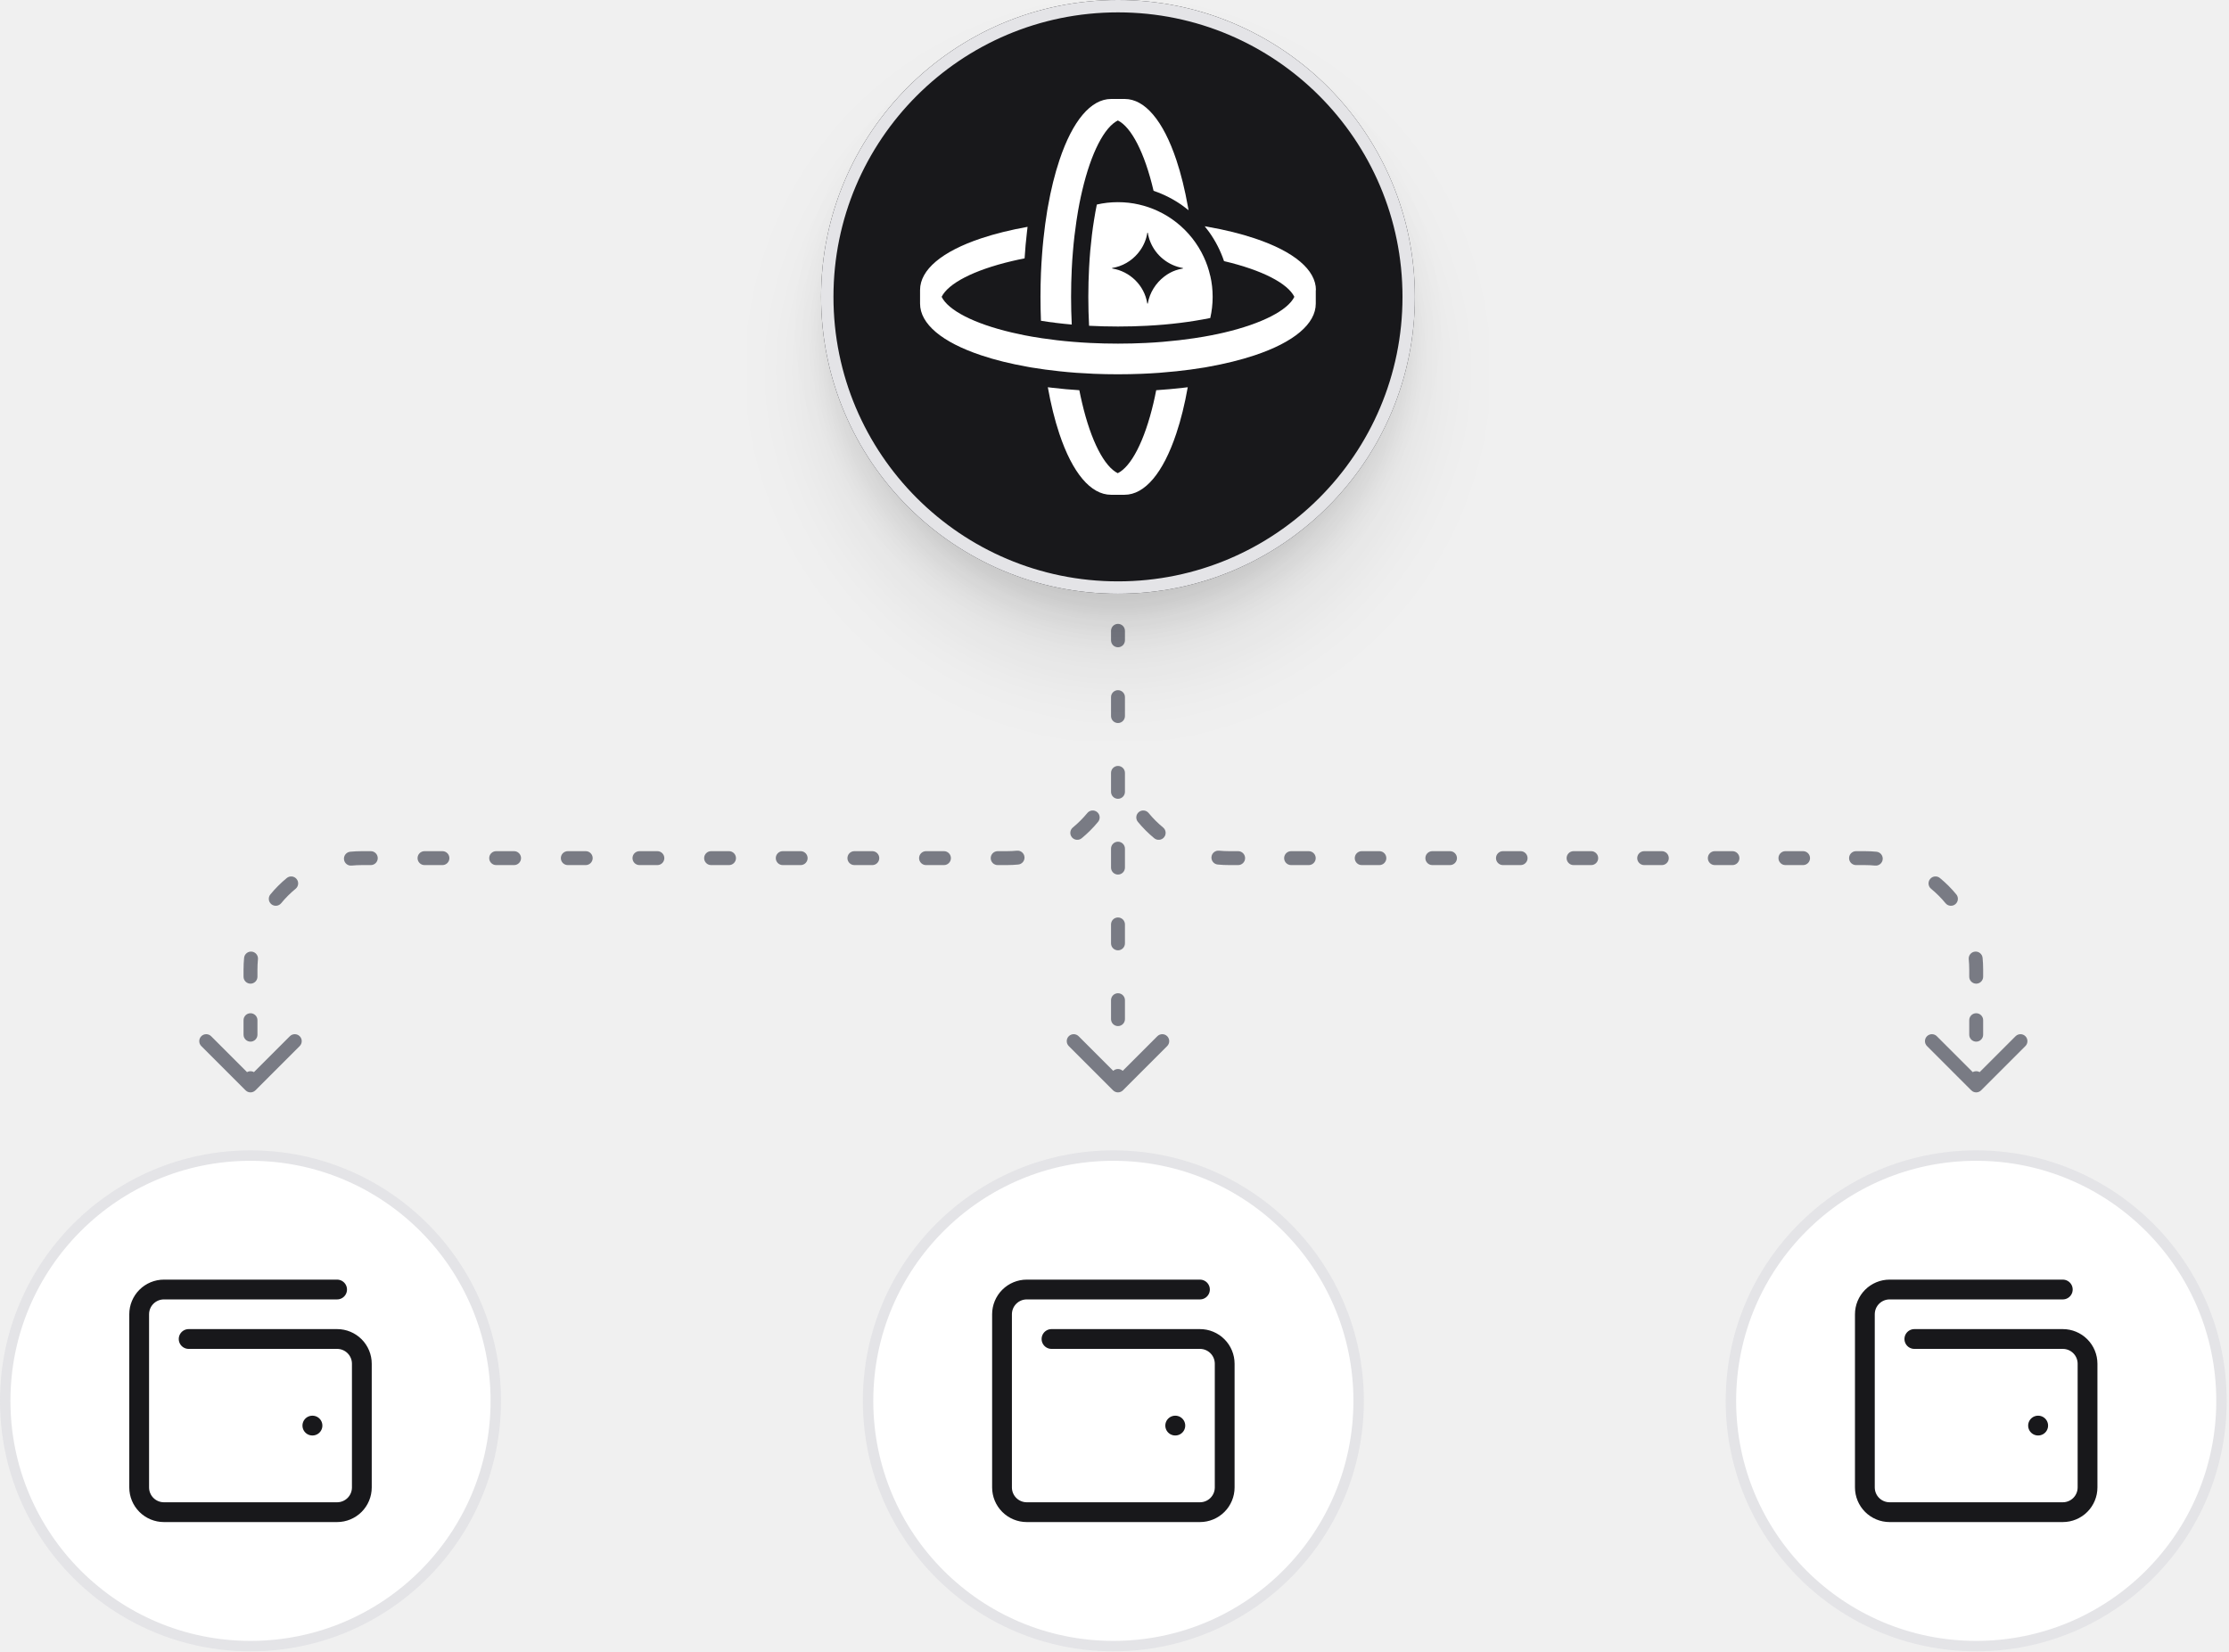
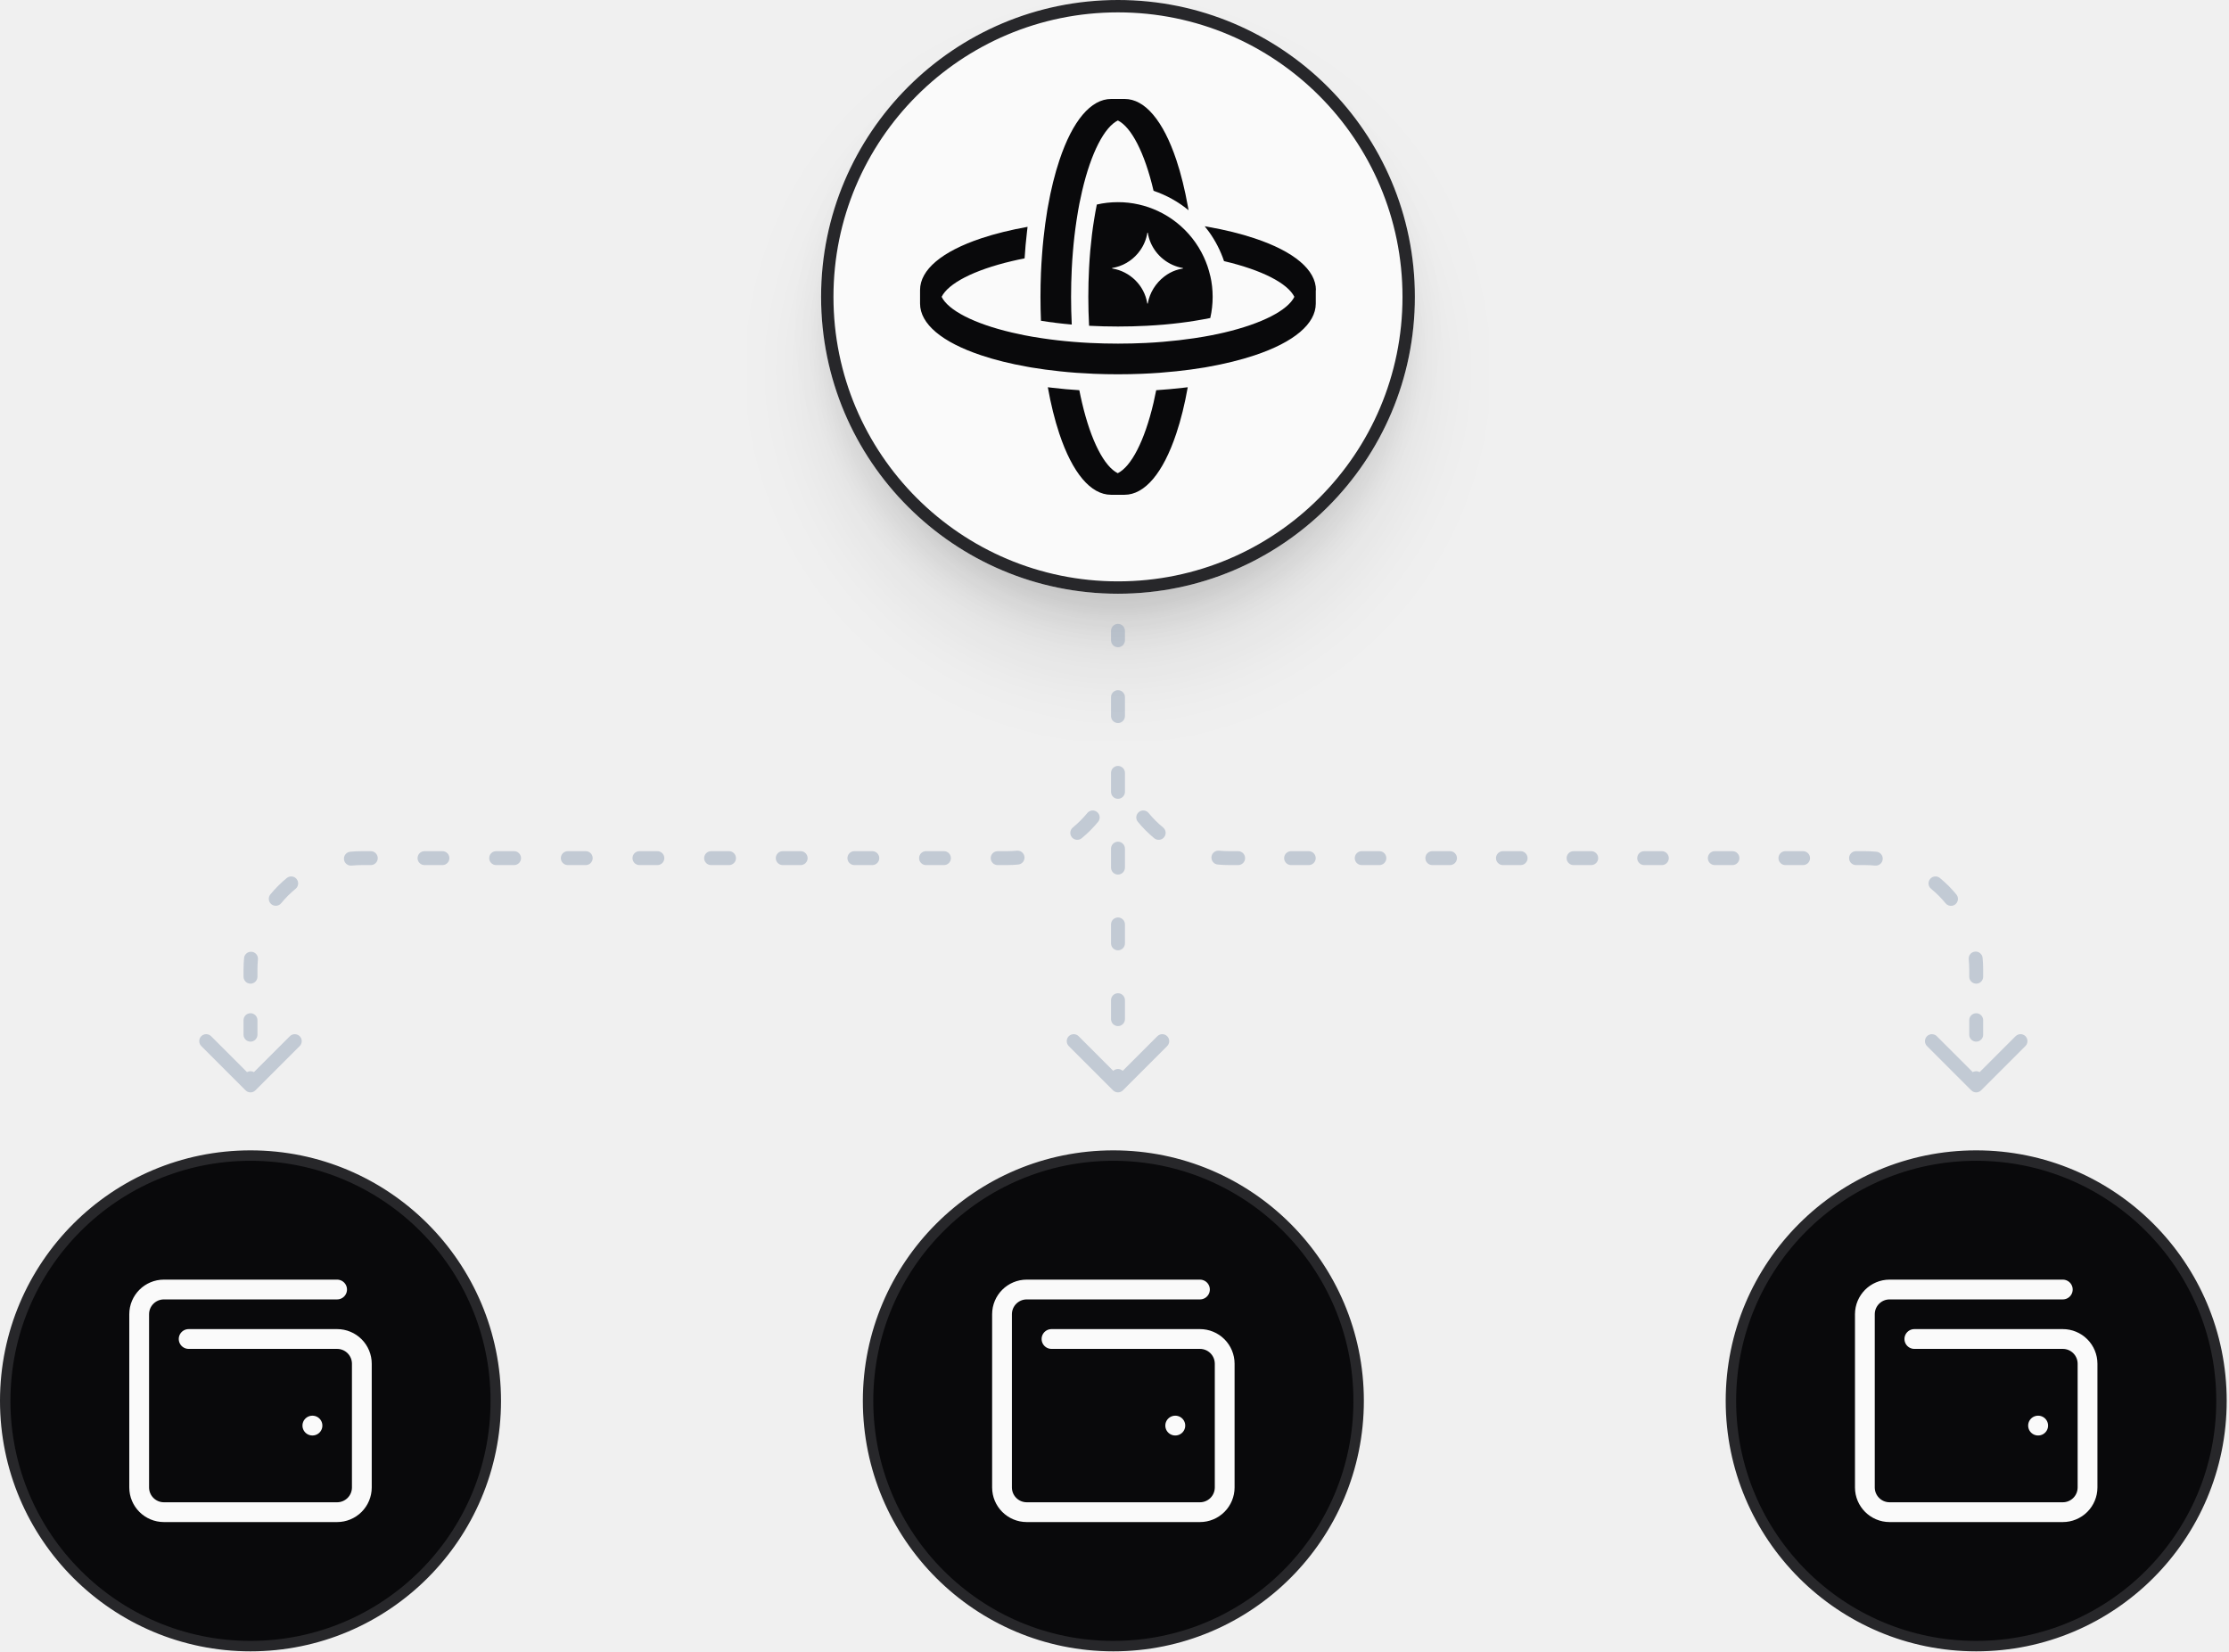
- <svg xmlns="http://www.w3.org/2000/svg" width="961" height="712" viewBox="0 0 961 712" fill="none">
-   <rect x="2.25" y="498.25" width="211.504" height="211.504" rx="105.752" fill="white" />
-   <rect x="2.25" y="498.25" width="211.504" height="211.504" rx="105.752" stroke="#E4E4E7" stroke-width="4.5" />
-   <path d="M134.669 614.669H134.722M81.335 577.335H145.335C148.164 577.335 150.877 578.459 152.878 580.459C154.878 582.46 156.002 585.173 156.002 588.002V641.335C156.002 644.164 154.878 646.877 152.878 648.878C150.877 650.878 148.164 652.002 145.335 652.002H70.669C67.84 652.002 65.126 650.878 63.126 648.878C61.126 646.877 60.002 644.164 60.002 641.335V566.669C60.002 563.84 61.126 561.127 63.126 559.126C65.126 557.126 67.84 556.002 70.669 556.002H145.335" stroke="#18181B" stroke-width="8.533" stroke-linecap="round" stroke-linejoin="round" />
-   <rect x="374.254" y="498.25" width="211.504" height="211.504" rx="105.752" fill="white" />
-   <rect x="374.254" y="498.25" width="211.504" height="211.504" rx="105.752" stroke="#E4E4E7" stroke-width="4.5" />
-   <path d="M506.673 614.669H506.726M453.339 577.335H517.339C520.168 577.335 522.881 578.459 524.882 580.459C526.882 582.46 528.006 585.173 528.006 588.002V641.335C528.006 644.164 526.882 646.877 524.882 648.878C522.881 650.878 520.168 652.002 517.339 652.002H442.673C439.844 652.002 437.13 650.878 435.13 648.878C433.13 646.877 432.006 644.164 432.006 641.335V566.669C432.006 563.84 433.13 561.127 435.13 559.126C437.13 557.126 439.844 556.002 442.673 556.002H517.339" stroke="#18181B" stroke-width="8.533" stroke-linecap="round" stroke-linejoin="round" />
-   <rect x="746.258" y="498.25" width="211.504" height="211.504" rx="105.752" fill="white" />
-   <rect x="746.258" y="498.25" width="211.504" height="211.504" rx="105.752" stroke="#E4E4E7" stroke-width="4.5" />
-   <path d="M878.676 614.669H878.73M825.343 577.335H889.343C892.172 577.335 894.885 578.459 896.886 580.459C898.886 582.46 900.01 585.173 900.01 588.002V641.335C900.01 644.164 898.886 646.877 896.886 648.878C894.885 650.878 892.172 652.002 889.343 652.002H814.676C811.847 652.002 809.134 650.878 807.134 648.878C805.134 646.877 804.01 644.164 804.01 641.335V566.669C804.01 563.84 805.134 561.127 807.134 559.126C809.134 557.126 811.847 556.002 814.676 556.002H889.343" stroke="#18181B" stroke-width="8.533" stroke-linecap="round" stroke-linejoin="round" />
-   <g filter="url(#filter0_dd_7364_72069)">
-     <rect x="354" width="256" height="256" rx="128" fill="#18181B" />
-     <rect x="356.667" y="2.667" width="250.666" height="250.666" rx="125.333" stroke="#E4E4E7" stroke-width="5.334" />
-     <path d="M521.759 118.884C521.127 116.068 520.189 113.37 518.994 110.81C517.663 107.942 516.008 105.245 514.062 102.769C512.048 100.209 509.744 97.904 507.184 95.89C504.71 93.944 502.014 92.288 499.146 90.957C496.587 89.762 493.89 88.84 491.074 88.191C488.156 87.508 485.101 87.167 481.978 87.167C478.855 87.167 475.8 87.508 472.882 88.191C472.455 90.291 472.046 92.493 471.687 94.797C471.022 98.894 470.476 103.316 470.049 108.078C469.844 110.468 469.674 112.961 469.537 115.538C469.332 119.482 469.213 123.63 469.213 128C469.213 132.37 469.332 136.501 469.537 140.462C473.479 140.666 477.626 140.786 481.995 140.786C486.364 140.786 490.494 140.666 494.453 140.462C497.013 140.325 499.505 140.154 501.894 139.949C506.673 139.523 511.093 138.976 515.188 138.311C517.492 137.935 519.694 137.542 521.793 137.116C522.458 134.197 522.817 131.141 522.817 128.017C522.817 124.893 522.476 121.837 521.793 118.918L521.759 118.884ZM509.932 115.794C508.891 115.948 507.884 116.204 506.894 116.546C505.12 117.16 503.481 118.065 501.996 119.209C498.293 122.025 495.631 126.259 494.863 130.817C494.863 130.902 494.778 130.936 494.726 130.919C494.675 130.919 494.624 130.868 494.624 130.817C493.412 123.049 487.132 116.989 479.555 115.777C479.418 115.76 479.418 115.555 479.555 115.538C480.084 115.453 480.596 115.351 481.108 115.214C485.374 114.139 489.078 111.493 491.552 107.976C492.354 106.849 493.02 105.637 493.549 104.34C494.061 103.094 494.436 101.779 494.641 100.431C494.658 100.294 494.863 100.294 494.88 100.431C495.341 103.367 496.535 106.047 498.225 108.335C499.198 109.649 500.324 110.81 501.604 111.817C503.993 113.712 506.843 115.026 509.932 115.555C510.069 115.573 510.069 115.777 509.932 115.794Z" fill="white" />
-     <path d="M567.278 125.05V130.905C567.278 139.611 557.908 147.532 540.911 153.2C534.921 155.197 528.18 156.853 520.927 158.15C520.398 158.253 519.869 158.338 519.34 158.44C517.36 158.765 515.363 159.072 513.298 159.345C511.284 159.618 509.236 159.857 507.172 160.079C504.748 160.335 502.308 160.557 499.816 160.745C497.325 160.916 494.816 161.069 492.256 161.172C488.86 161.308 485.43 161.377 481.965 161.377C478.501 161.377 475.054 161.308 471.674 161.172C469.115 161.052 466.606 160.916 464.114 160.745C461.623 160.557 459.182 160.352 456.776 160.079C454.694 159.857 452.663 159.618 450.649 159.345C448.601 159.072 446.588 158.765 444.625 158.44C444.079 158.355 443.55 158.253 443.021 158.15C435.768 156.87 429.027 155.214 423.037 153.2C406.039 147.532 396.67 139.611 396.67 130.905V125.05C396.67 116.344 406.039 108.423 423.037 102.756C429.027 100.759 435.768 99.103 443.021 97.805C442.936 98.522 442.85 99.222 442.765 99.956C442.321 103.695 441.98 107.501 441.741 111.394C439.864 111.769 438.055 112.145 436.297 112.571C419.743 116.464 408.804 122.233 405.971 127.986C408.804 133.739 419.743 139.509 436.297 143.384C438.055 143.794 439.864 144.186 441.741 144.562C442.799 144.767 443.874 144.972 444.983 145.159C446.383 145.398 447.799 145.637 449.25 145.842C453.465 146.474 457.919 147.003 462.595 147.379C465.036 147.583 467.527 147.754 470.07 147.874C473.927 148.061 477.921 148.164 482.016 148.164C486.112 148.164 490.089 148.061 493.963 147.874C496.505 147.754 498.997 147.583 501.42 147.379C506.096 146.986 510.551 146.474 514.766 145.842C516.216 145.62 517.65 145.398 519.032 145.159C520.125 144.972 521.2 144.767 522.275 144.562C524.152 144.203 525.961 143.811 527.719 143.401C544.273 139.509 555.212 133.739 558.045 127.986C555.212 122.233 544.273 116.464 527.719 112.589C526.183 108.031 523.998 103.797 521.251 99.973C520.654 99.137 520.039 98.335 519.391 97.549C519.92 97.635 520.466 97.737 520.995 97.84C528.248 99.12 534.989 100.776 540.979 102.79C557.977 108.457 567.346 116.378 567.346 125.084L567.278 125.05Z" fill="white" />
-     <path d="M512.38 90.604C511.595 89.955 510.793 89.341 509.957 88.743C506.134 85.995 501.885 83.81 497.345 82.273C493.471 65.715 487.703 54.772 481.952 51.939C476.2 54.772 470.432 65.715 466.558 82.273C466.132 84.031 465.756 85.841 465.381 87.719C465.176 88.777 464.971 89.87 464.783 90.962C464.544 92.362 464.306 93.779 464.101 95.23C463.469 99.446 462.94 103.902 462.565 108.579C462.36 111.003 462.189 113.495 462.07 116.039C461.882 119.897 461.78 123.892 461.78 127.989C461.78 132.085 461.882 136.063 462.07 139.938C457.291 139.511 452.871 138.965 448.793 138.299C448.656 134.902 448.588 131.471 448.588 128.006C448.588 124.54 448.656 121.092 448.793 117.712C448.912 115.151 449.049 112.642 449.236 110.15C449.407 107.657 449.629 105.199 449.885 102.809C450.107 100.727 450.346 98.678 450.619 96.664C450.892 94.615 451.199 92.601 451.523 90.638C451.609 90.109 451.711 89.562 451.813 89.033C453.093 81.778 454.749 75.035 456.762 69.043C462.428 52.041 470.347 42.669 479.05 42.669H484.904C493.608 42.669 501.526 52.041 507.192 69.043C509.189 75.035 510.844 81.778 512.141 89.033C512.244 89.562 512.329 90.109 512.431 90.638L512.38 90.604Z" fill="white" />
-     <path d="M512.08 166.966C510.8 174.222 509.145 180.964 507.131 186.956C501.465 203.959 493.546 213.33 484.843 213.33H478.989C470.286 213.33 462.367 203.959 456.701 186.956C454.704 180.964 453.049 174.222 451.752 166.966C452.469 167.052 453.168 167.137 453.902 167.223C457.64 167.666 461.445 168.008 465.336 168.247C465.712 170.125 466.087 171.934 466.514 173.692C470.388 190.251 476.156 201.193 481.907 204.027C487.659 201.193 493.427 190.251 497.318 173.692C497.727 171.934 498.12 170.125 498.478 168.247C502.369 167.991 506.192 167.649 509.913 167.223C510.629 167.154 511.346 167.052 512.063 166.966H512.08Z" fill="white" />
+ <svg xmlns="http://www.w3.org/2000/svg" width="961" height="712" fill="none">
+   <rect x="2.25" y="498.25" width="211.504" height="211.504" rx="105.752" fill="#09090B" />
+   <rect x="2.25" y="498.25" width="211.504" height="211.504" rx="105.752" stroke="#27272A" stroke-width="4.5" />
+   <path d="M134.669 614.669h.053m-53.387-37.334h64a10.67 10.67 0 0 1 7.543 3.124 10.67 10.67 0 0 1 3.124 7.543v53.333a10.67 10.67 0 0 1-3.124 7.543 10.67 10.67 0 0 1-7.543 3.124H70.669a10.668 10.668 0 0 1-10.667-10.667v-74.666a10.67 10.67 0 0 1 10.667-10.667h74.666" stroke="#FAFAFA" stroke-width="8.533" stroke-linecap="round" stroke-linejoin="round" />
+   <rect x="374.254" y="498.25" width="211.504" height="211.504" rx="105.752" fill="#09090B" />
+   <rect x="374.254" y="498.25" width="211.504" height="211.504" rx="105.752" stroke="#27272A" stroke-width="4.5" />
+   <path d="M506.673 614.669h.053m-53.387-37.334h64a10.67 10.67 0 0 1 7.543 3.124 10.67 10.67 0 0 1 3.124 7.543v53.333a10.67 10.67 0 0 1-3.124 7.543 10.67 10.67 0 0 1-7.543 3.124h-74.666a10.669 10.669 0 0 1-10.667-10.667v-74.666a10.669 10.669 0 0 1 10.667-10.667h74.666" stroke="#FAFAFA" stroke-width="8.533" stroke-linecap="round" stroke-linejoin="round" />
+   <rect x="746.258" y="498.25" width="211.504" height="211.504" rx="105.752" fill="#09090B" />
+   <rect x="746.258" y="498.25" width="211.504" height="211.504" rx="105.752" stroke="#27272A" stroke-width="4.5" />
+   <path d="M878.676 614.669h.054m-53.387-37.334h64a10.67 10.67 0 0 1 7.543 3.124 10.67 10.67 0 0 1 3.124 7.543v53.333a10.67 10.67 0 0 1-3.124 7.543 10.67 10.67 0 0 1-7.543 3.124h-74.667a10.666 10.666 0 0 1-10.666-10.667v-74.666a10.666 10.666 0 0 1 10.666-10.667h74.667" stroke="#FAFAFA" stroke-width="8.533" stroke-linecap="round" stroke-linejoin="round" />
+   <g filter="url(#a)">
+     <rect x="354" width="256" height="255.999" rx="128" fill="#FAFAFA" />
+     <rect x="356.667" y="2.667" width="250.666" height="250.666" rx="125.333" stroke="#27272A" stroke-width="5.334" />
+     <path d="M521.759 118.884a39.575 39.575 0 0 0-2.765-8.074 40.776 40.776 0 0 0-4.932-8.04 40.977 40.977 0 0 0-6.878-6.88 40.762 40.762 0 0 0-8.038-4.933 40.551 40.551 0 0 0-8.072-2.766 39.943 39.943 0 0 0-9.096-1.024c-3.123 0-6.178.341-9.096 1.024-.427 2.1-.836 4.302-1.195 6.607-.665 4.097-1.211 8.518-1.638 13.281a230.787 230.787 0 0 0-.512 7.459 239.709 239.709 0 0 0 0 24.924 239.522 239.522 0 0 0 24.916 0 235.93 235.93 0 0 0 7.441-.512c4.779-.427 9.199-.973 13.294-1.639a173.19 173.19 0 0 0 6.605-1.195 40.996 40.996 0 0 0 1.024-9.099c0-3.124-.341-6.179-1.024-9.099l-.034-.034Zm-11.827-3.089a16.716 16.716 0 0 0-3.038.751 17.276 17.276 0 0 0-4.898 2.663c-3.703 2.816-6.365 7.05-7.133 11.608 0 .085-.085.119-.137.102a.11.11 0 0 1-.102-.102c-1.212-7.767-7.492-13.828-15.069-15.04-.137-.017-.137-.221 0-.239a15.438 15.438 0 0 0 1.553-.324c4.266-1.075 7.97-3.721 10.444-7.238a17.923 17.923 0 0 0 1.997-3.636 17.04 17.04 0 0 0 1.092-3.909c.017-.137.222-.137.239 0 .461 2.936 1.655 5.616 3.345 7.904a18.158 18.158 0 0 0 3.379 3.482 18.42 18.42 0 0 0 8.328 3.739c.137.017.137.221 0 .239Z" fill="#09090B" />
+     <path d="M567.278 125.051v5.855c0 8.706-9.37 16.627-26.367 22.294-5.99 1.998-12.731 3.653-19.984 4.951-.529.102-1.058.188-1.587.29-1.98.324-3.977.632-6.042.905-2.014.273-4.062.512-6.126.734-2.424.256-4.864.478-7.356.666-2.491.17-5 .324-7.56.426-3.396.137-6.826.205-10.291.205-3.464 0-6.911-.068-10.291-.205a349.46 349.46 0 0 1-7.56-.426c-2.491-.188-4.932-.393-7.338-.666a216.136 216.136 0 0 1-6.127-.734 196.138 196.138 0 0 1-6.024-.905c-.546-.085-1.075-.188-1.604-.29-7.253-1.281-13.994-2.936-19.984-4.951-16.998-5.667-26.367-13.588-26.367-22.294v-5.855c0-8.706 9.369-16.627 26.367-22.295 5.99-1.997 12.731-3.653 19.984-4.95-.085.717-.171 1.417-.256 2.15a201.737 201.737 0 0 0-1.024 11.438c-1.877.376-3.686.751-5.444 1.178-16.554 3.892-27.493 9.662-30.326 15.415 2.833 5.753 13.772 11.523 30.326 15.398 1.758.409 3.567.802 5.444 1.178 1.058.204 2.133.409 3.242.597 1.4.239 2.816.478 4.267.683a195.85 195.85 0 0 0 13.345 1.536c2.441.205 4.932.376 7.475.495a245.683 245.683 0 0 0 23.893 0c2.542-.119 5.034-.29 7.457-.495 4.676-.392 9.131-.905 13.346-1.536 1.45-.222 2.884-.444 4.266-.683 1.093-.188 2.168-.393 3.243-.597 1.877-.359 3.686-.752 5.444-1.161 16.554-3.892 27.493-9.662 30.326-15.415-2.833-5.753-13.772-11.523-30.326-15.398a47.695 47.695 0 0 0-6.468-12.615 43.493 43.493 0 0 0-1.86-2.424c.529.085 1.075.188 1.604.29 7.253 1.28 13.994 2.936 19.984 4.951 16.998 5.667 26.367 13.588 26.367 22.294l-.068-.034Z" fill="#09090B" />
+     <path d="M512.38 90.603a47.912 47.912 0 0 0-15.035-8.33c-3.874-16.559-9.642-27.5-15.393-30.335-5.752 2.834-11.52 13.776-15.394 30.335a137.768 137.768 0 0 0-1.177 5.446c-.205 1.058-.41 2.15-.598 3.243-.239 1.4-.477 2.817-.682 4.268a195.393 195.393 0 0 0-1.536 13.349 198.722 198.722 0 0 0-.495 7.46 245.777 245.777 0 0 0 0 23.899c-4.779-.427-9.199-.973-13.277-1.639a255.437 255.437 0 0 1-.205-10.294c0-3.465.068-6.913.205-10.293.119-2.561.256-5.07.443-7.563.171-2.492.393-4.95.649-7.34.222-2.083.461-4.131.734-6.145.273-2.049.58-4.063.904-6.026a56.3 56.3 0 0 1 .29-1.605c1.28-7.255 2.936-13.998 4.949-19.99 5.666-17.002 13.585-26.374 22.288-26.374h5.854c8.704 0 16.622 9.372 22.288 26.374 1.997 5.992 3.652 12.735 4.949 19.99.103.53.188 1.075.29 1.605l-.051-.035ZM512.08 166.966c-1.28 7.255-2.935 13.998-4.949 19.99-5.666 17.002-13.585 26.374-22.288 26.374h-5.854c-8.703 0-16.622-9.372-22.288-26.374-1.997-5.992-3.652-12.735-4.949-19.99.717.085 1.416.171 2.15.256 3.738.444 7.543.785 11.434 1.024.376 1.878.751 3.687 1.178 5.446 3.874 16.558 9.642 27.501 15.393 30.334 5.752-2.833 11.52-13.776 15.411-30.334a138.39 138.39 0 0 0 1.16-5.446c3.891-.256 7.714-.597 11.435-1.024.716-.068 1.433-.171 2.15-.256h.017Z" fill="#09090B" />
  </g>
-   <g opacity="0.5">
-     <path d="M105.877 470.122C107.048 471.292 108.948 471.292 110.12 470.122L129.211 451.029C130.383 449.858 130.383 447.958 129.211 446.787C128.04 445.615 126.14 445.615 124.969 446.787L107.998 463.757L91.028 446.787C89.856 445.615 87.957 445.615 86.785 446.787C85.613 447.958 85.613 449.858 86.785 451.029L105.877 470.122ZM110.998 464.875C110.998 463.218 109.655 461.875 107.998 461.875C106.341 461.875 104.998 463.218 104.998 464.875H110.998ZM104.998 446.125C104.998 447.782 106.341 449.125 107.998 449.125C109.655 449.125 110.998 447.782 110.998 446.125H104.998ZM110.998 439.875C110.998 438.218 109.655 436.875 107.998 436.875C106.341 436.875 104.998 438.218 104.998 439.875H110.998ZM104.998 421.125C104.998 422.782 106.341 424.125 107.998 424.125C109.655 424.125 110.998 422.782 110.998 421.125H104.998ZM111.212 413.584C111.372 411.935 110.166 410.468 108.517 410.307C106.868 410.147 105.401 411.354 105.24 413.003L111.212 413.584ZM116.574 385.644C115.523 386.924 115.708 388.815 116.988 389.867C118.268 390.918 120.158 390.733 121.21 389.453L116.574 385.644ZM127.451 383.212C128.732 382.16 128.917 380.27 127.865 378.99C126.813 377.709 124.923 377.524 123.642 378.576L127.451 383.212ZM151.001 367.242C149.352 367.402 148.145 368.869 148.306 370.518C148.466 372.167 149.933 373.374 151.582 373.214L151.001 367.242ZM159.859 373C161.516 373 162.859 371.657 162.859 370C162.859 368.343 161.516 367 159.859 367V373ZM183.026 367C181.369 367 180.026 368.343 180.026 370C180.026 371.657 181.369 373 183.026 373V367ZM190.748 373C192.405 373 193.748 371.657 193.748 370C193.748 368.343 192.405 367 190.748 367V373ZM213.915 367C212.258 367 210.915 368.343 210.915 370C210.915 371.657 212.258 373 213.915 373V367ZM221.637 373C223.294 373 224.637 371.657 224.637 370C224.637 368.343 223.294 367 221.637 367V373ZM244.804 367C243.147 367 241.804 368.343 241.804 370C241.804 371.657 243.147 373 244.804 373V367ZM252.526 373C254.183 373 255.526 371.657 255.526 370C255.526 368.343 254.183 367 252.526 367V373ZM275.693 367C274.036 367 272.693 368.343 272.693 370C272.693 371.657 274.036 373 275.693 373V367ZM283.415 373C285.072 373 286.414 371.657 286.414 370C286.414 368.343 285.072 367 283.415 367V373ZM306.582 367C304.924 367 303.582 368.343 303.582 370C303.582 371.657 304.924 373 306.582 373V367ZM314.304 373C315.96 373 317.304 371.657 317.304 370C317.304 368.343 315.96 367 314.304 367V373ZM337.47 367C335.814 367 334.47 368.343 334.47 370C334.47 371.657 335.814 373 337.47 373V367ZM345.192 373C346.85 373 348.192 371.657 348.192 370C348.192 368.343 346.85 367 345.192 367V373ZM368.36 367C366.702 367 365.36 368.343 365.36 370C365.36 371.657 366.702 373 368.36 373V367ZM376.082 373C377.738 373 379.082 371.657 379.082 370C379.082 368.343 377.738 367 376.082 367V373ZM399.248 367C397.592 367 396.248 368.343 396.248 370C396.248 371.657 397.592 373 399.248 373V367ZM406.97 373C408.628 373 409.97 371.657 409.97 370C409.97 368.343 408.628 367 406.97 367V373ZM430.136 367C428.48 367 427.136 368.343 427.136 370C427.136 371.657 428.48 373 430.136 373V367ZM438.996 372.758C440.644 372.598 441.852 371.131 441.69 369.482C441.53 367.833 440.064 366.626 438.414 366.786L438.996 372.758ZM462.544 356.788C461.264 357.84 461.08 359.73 462.132 361.01C463.184 362.291 465.074 362.476 466.354 361.424L462.544 356.788ZM473.422 354.356C474.474 353.076 474.288 351.185 473.008 350.133C471.728 349.082 469.838 349.267 468.786 350.547L473.422 354.356ZM110.998 468V464.875H104.998V468H110.998ZM110.998 446.125V439.875H104.998V446.125H110.998ZM110.998 421.125V418H104.998V421.125H110.998ZM110.998 418C110.998 416.509 111.071 415.036 111.212 413.584L105.24 413.003C105.08 414.648 104.998 416.315 104.998 418H110.998ZM121.21 389.453C123.082 387.175 125.173 385.084 127.451 383.212L123.642 378.576C121.062 380.696 118.694 383.064 116.574 385.644L121.21 389.453ZM151.582 373.214C153.034 373.072 154.507 373 155.998 373V367C154.313 367 152.646 367.082 151.001 367.242L151.582 373.214ZM155.998 373H159.859V367H155.998V373ZM183.026 373H190.748V367H183.026V373ZM213.915 373H221.637V367H213.915V373ZM244.804 373H252.526V367H244.804V373ZM275.693 373H283.415V367H275.693V373ZM306.582 373H314.304V367H306.582V373ZM337.47 373H345.192V367H337.47V373ZM368.36 373H376.082V367H368.36V373ZM399.248 373H406.97V367H399.248V373ZM430.136 373H433.998V367H430.136V373ZM433.998 373C435.684 373 437.35 372.918 438.996 372.758L438.414 366.786C436.962 366.928 435.488 367 433.998 367V373ZM466.354 361.424C468.934 359.304 471.302 356.936 473.422 354.356L468.786 350.547C466.914 352.825 464.824 354.916 462.544 356.788L466.354 361.424Z" fill="#020617" />
-   </g>
-   <g opacity="0.5">
-     <path d="M849.886 470.122C851.058 471.292 852.958 471.292 854.13 470.122L873.222 451.029C874.392 449.858 874.392 447.958 873.222 446.787C872.05 445.615 870.151 445.615 868.979 446.787L852.008 463.757L835.039 446.787C833.867 445.615 831.966 445.615 830.794 446.787C829.624 447.958 829.624 449.858 830.794 451.029L849.886 470.122ZM495.212 350.547C494.16 349.267 492.27 349.082 490.99 350.133C489.71 351.185 489.524 353.076 490.576 354.356L495.212 350.547ZM497.644 361.424C498.924 362.476 500.814 362.291 501.866 361.01C502.918 359.73 502.734 357.84 501.454 356.788L497.644 361.424ZM525.584 366.786C523.934 366.626 522.468 367.833 522.308 369.482C522.146 371.131 523.354 372.598 525.002 372.758L525.584 366.786ZM533.806 373C535.462 373 536.806 371.657 536.806 370C536.806 368.343 535.462 367 533.806 367V373ZM556.64 367C554.982 367 553.64 368.343 553.64 370C553.64 371.657 554.982 373 556.64 373V367ZM564.25 373C565.908 373 567.25 371.657 567.25 370C567.25 368.343 565.908 367 564.25 367V373ZM587.084 367C585.428 367 584.084 368.343 584.084 370C584.084 371.657 585.428 373 587.084 373V367ZM594.696 373C596.354 373 597.696 371.657 597.696 370C597.696 368.343 596.354 367 594.696 367V373ZM617.531 367C615.875 367 614.531 368.343 614.531 370C614.531 371.657 615.875 373 617.531 373V367ZM625.143 373C626.799 373 628.143 371.657 628.143 370C628.143 368.343 626.799 367 625.143 367V373ZM647.976 367C646.318 367 644.976 368.343 644.976 370C644.976 371.657 646.318 373 647.976 373V367ZM655.586 373C657.244 373 658.586 371.657 658.586 370C658.586 368.343 657.244 367 655.586 367V373ZM678.42 367C676.764 367 675.42 368.343 675.42 370C675.42 371.657 676.764 373 678.42 373V367ZM686.032 373C687.69 373 689.032 371.657 689.032 370C689.032 368.343 687.69 367 686.032 367V373ZM708.867 367C707.211 367 705.867 368.343 705.867 370C705.867 371.657 707.211 373 708.867 373V367ZM716.479 373C718.135 373 719.479 371.657 719.479 370C719.479 368.343 718.135 367 716.479 367V373ZM739.312 367C737.654 367 736.312 368.343 736.312 370C736.312 371.657 737.654 373 739.312 373V367ZM746.922 373C748.58 373 749.922 371.657 749.922 370C749.922 368.343 748.58 367 746.922 367V373ZM769.756 367C768.1 367 766.756 368.343 766.756 370C766.756 371.657 768.1 373 769.756 373V367ZM777.368 373C779.026 373 780.368 371.657 780.368 370C780.368 368.343 779.026 367 777.368 367V373ZM800.203 367C798.547 367 797.203 368.343 797.203 370C797.203 371.657 798.547 373 800.203 373V367ZM808.424 373.214C810.072 373.374 811.541 372.167 811.701 370.518C811.861 368.869 810.654 367.402 809.006 367.242L808.424 373.214ZM836.365 378.576C835.085 377.524 833.195 377.709 832.143 378.99C831.091 380.27 831.275 382.16 832.555 383.212L836.365 378.576ZM838.797 389.453C839.849 390.733 841.738 390.918 843.018 389.867C844.298 388.815 844.484 386.924 843.432 385.644L838.797 389.453ZM854.766 413.003C854.606 411.354 853.138 410.147 851.49 410.307C849.84 410.468 848.634 411.935 848.794 413.584L854.766 413.003ZM849.008 421.125C849.008 422.782 850.35 424.125 852.008 424.125C853.664 424.125 855.008 422.782 855.008 421.125H849.008ZM855.008 439.875C855.008 438.218 853.664 436.875 852.008 436.875C850.35 436.875 849.008 438.218 849.008 439.875H855.008ZM849.008 446.125C849.008 447.782 850.35 449.125 852.008 449.125C853.664 449.125 855.008 447.782 855.008 446.125H849.008ZM855.008 464.875C855.008 463.218 853.664 461.875 852.008 461.875C850.35 461.875 849.008 463.218 849.008 464.875H855.008ZM490.576 354.356C492.696 356.936 495.064 359.304 497.644 361.424L501.454 356.788C499.174 354.916 497.084 352.825 495.212 350.547L490.576 354.356ZM525.002 372.758C526.648 372.918 528.314 373 530 373V367C528.51 367 527.036 366.928 525.584 366.786L525.002 372.758ZM530 373H533.806V367H530V373ZM556.64 373H564.25V367H556.64V373ZM587.084 373H594.696V367H587.084V373ZM617.531 373H625.143V367H617.531V373ZM647.976 373H655.586V367H647.976V373ZM678.42 373H686.032V367H678.42V373ZM708.867 373H716.479V367H708.867V373ZM739.312 373H746.922V367H739.312V373ZM769.756 373H777.368V367H769.756V373ZM800.203 373H804.008V367H800.203V373ZM804.008 373C805.498 373 806.972 373.072 808.424 373.214L809.006 367.242C807.36 367.082 805.694 367 804.008 367V373ZM832.555 383.212C834.833 385.084 836.925 387.175 838.797 389.453L843.432 385.644C841.312 383.064 838.945 380.696 836.365 378.576L832.555 383.212ZM848.794 413.584C848.936 415.036 849.008 416.509 849.008 418H855.008C855.008 416.315 854.926 414.648 854.766 413.003L848.794 413.584ZM849.008 418V421.125H855.008V418H849.008ZM849.008 439.875V446.125H855.008V439.875H849.008ZM849.008 464.875V468H855.008V464.875H849.008Z" fill="#020617" />
-   </g>
-   <g opacity="0.5">
-     <path d="M485.002 272C485.002 270.343 483.658 269 482.002 269C480.346 269 479.002 270.343 479.002 272H485.002ZM479.88 470.122C481.052 471.292 482.952 471.292 484.124 470.122L503.216 451.029C504.386 449.858 504.386 447.958 503.216 446.787C502.044 445.615 500.144 445.615 498.972 446.787L482.002 463.757L465.032 446.787C463.86 445.615 461.96 445.615 460.788 446.787C459.618 447.958 459.618 449.858 460.788 451.029L479.88 470.122ZM479.002 276.083C479.002 277.74 480.346 279.083 482.002 279.083C483.658 279.083 485.002 277.74 485.002 276.083H479.002ZM485.002 300.583C485.002 298.926 483.658 297.583 482.002 297.583C480.346 297.583 479.002 298.926 479.002 300.583H485.002ZM479.002 308.75C479.002 310.407 480.346 311.75 482.002 311.75C483.658 311.75 485.002 310.407 485.002 308.75H479.002ZM485.002 333.25C485.002 331.593 483.658 330.25 482.002 330.25C480.346 330.25 479.002 331.593 479.002 333.25H485.002ZM479.002 341.417C479.002 343.074 480.346 344.417 482.002 344.417C483.658 344.417 485.002 343.074 485.002 341.417H479.002ZM485.002 365.917C485.002 364.26 483.658 362.917 482.002 362.917C480.346 362.917 479.002 364.26 479.002 365.917H485.002ZM479.002 374.083C479.002 375.74 480.346 377.083 482.002 377.083C483.658 377.083 485.002 375.74 485.002 374.083H479.002ZM485.002 398.583C485.002 396.926 483.658 395.583 482.002 395.583C480.346 395.583 479.002 396.926 479.002 398.583H485.002ZM479.002 406.75C479.002 408.407 480.346 409.75 482.002 409.75C483.658 409.75 485.002 408.407 485.002 406.75H479.002ZM485.002 431.25C485.002 429.593 483.658 428.25 482.002 428.25C480.346 428.25 479.002 429.593 479.002 431.25H485.002ZM479.002 439.417C479.002 441.074 480.346 442.417 482.002 442.417C483.658 442.417 485.002 441.074 485.002 439.417H479.002ZM485.002 463.917C485.002 462.26 483.658 460.917 482.002 460.917C480.346 460.917 479.002 462.26 479.002 463.917H485.002ZM479.002 272V276.083H485.002V272H479.002ZM479.002 300.583V308.75H485.002V300.583H479.002ZM479.002 333.25V341.417H485.002V333.25H479.002ZM479.002 365.917V374.083H485.002V365.917H479.002ZM479.002 398.583V406.75H485.002V398.583H479.002ZM479.002 431.25V439.417H485.002V431.25H479.002ZM479.002 463.917V468H485.002V463.917H479.002Z" fill="#020617" />
-   </g>
+   <path d="M105.877 470.122a3.003 3.003 0 0 0 4.243 0l19.091-19.093a2.998 2.998 0 0 0 0-4.242 2.998 2.998 0 0 0-4.242 0l-16.971 16.97-16.97-16.97a3 3 0 1 0-4.243 4.242l19.092 19.093Zm5.121-5.247a3 3 0 1 0-6 0h6Zm-6-18.75a3 3 0 1 0 6 0h-6Zm6-6.25a3 3 0 1 0-6 0h6Zm-6-18.75a3 3 0 1 0 6 0h-6Zm6.214-7.541a3.001 3.001 0 0 0-5.972-.581l5.972.581Zm5.362-27.94a3 3 0 0 0 4.636 3.809l-4.636-3.809Zm10.877-2.432a3 3 0 1 0-3.809-4.636l3.809 4.636Zm23.55-15.97a3 3 0 0 0 .581 5.972l-.581-5.972Zm8.858 5.758a3 3 0 1 0 0-6v6Zm23.167-6a3 3 0 1 0 0 6v-6Zm7.722 6a3 3 0 1 0 0-6v6Zm23.167-6a3 3 0 1 0 0 6v-6Zm7.722 6a3 3 0 1 0 0-6v6Zm23.167-6a3 3 0 1 0 0 6v-6Zm7.722 6a3 3 0 1 0 0-6v6Zm23.167-6a3 3 0 1 0 0 6v-6Zm7.722 6a2.999 2.999 0 0 0 2.999-3c0-1.657-1.342-3-2.999-3v6Zm23.167-6a3 3 0 1 0 0 6v-6Zm7.722 6a3 3 0 0 0 0-6v6Zm23.166-6a3 3 0 0 0 0 6v-6Zm7.722 6a3 3 0 1 0 0-6v6Zm23.168-6a3 3 0 1 0 0 6v-6Zm7.722 6a3 3 0 0 0 0-6v6Zm23.166-6a3 3 0 0 0 0 6v-6Zm7.722 6a3 3 0 1 0 0-6v6Zm23.166-6a3 3 0 0 0 0 6v-6Zm8.86 5.758a3 3 0 0 0-.582-5.972l.582 5.972Zm23.548-15.97a3 3 0 0 0-.412 4.222 2.999 2.999 0 0 0 4.222.414l-3.81-4.636Zm10.878-2.432a3 3 0 0 0-4.636-3.809l4.636 3.809ZM110.998 468v-3.125h-6V468h6Zm0-21.875v-6.25h-6v6.25h6Zm0-25V418h-6v3.125h6Zm0-3.125c0-1.491.073-2.964.214-4.416l-5.972-.581a51.609 51.609 0 0 0-.242 4.997h6Zm10.212-28.547a45.332 45.332 0 0 1 6.241-6.241l-3.809-4.636a51.317 51.317 0 0 0-7.068 7.068l4.636 3.809Zm30.372-16.239a45.36 45.36 0 0 1 4.416-.214v-6c-1.685 0-3.352.082-4.997.242l.581 5.972Zm4.416-.214h3.861v-6h-3.861v6Zm27.028 0h7.722v-6h-7.722v6Zm30.889 0h7.722v-6h-7.722v6Zm30.889 0h7.722v-6h-7.722v6Zm30.889 0h7.722v-6h-7.722v6Zm30.889 0h7.722v-6h-7.722v6Zm30.888 0h7.722v-6h-7.722v6Zm30.89 0h7.722v-6h-7.722v6Zm30.888 0h7.722v-6h-7.722v6Zm30.888 0h3.862v-6h-3.862v6Zm3.862 0a51.63 51.63 0 0 0 4.998-.242l-.582-5.972a45.376 45.376 0 0 1-4.416.214v6Zm32.356-11.576a51.317 51.317 0 0 0 7.068-7.068l-4.636-3.809a45.229 45.229 0 0 1-6.242 6.241l3.81 4.636ZM849.886 470.122a3.004 3.004 0 0 0 4.244 0l19.092-19.093a3 3 0 1 0-4.243-4.242l-16.971 16.97-16.969-16.97a3.002 3.002 0 0 0-4.245 0 3.002 3.002 0 0 0 0 4.242l19.092 19.093ZM495.212 350.547a3 3 0 0 0-4.636 3.809l4.636-3.809Zm2.432 10.877a2.999 2.999 0 0 0 4.222-.414 3 3 0 0 0-.412-4.222l-3.81 4.636Zm27.94 5.362a3 3 0 0 0-.582 5.972l.582-5.972Zm8.222 6.214a3 3 0 0 0 0-6v6Zm22.834-6a3 3 0 1 0 0 6v-6Zm7.61 6a3 3 0 1 0 0-6v6Zm22.834-6a3 3 0 0 0 0 6v-6Zm7.612 6a3 3 0 1 0 0-6v6Zm22.835-6a3 3 0 0 0 0 6v-6Zm7.612 6a3 3 0 0 0 0-6v6Zm22.833-6a3 3 0 1 0 0 6v-6Zm7.61 6a3 3 0 1 0 0-6v6Zm22.834-6a3 3 0 0 0 0 6v-6Zm7.612 6a3 3 0 1 0 0-6v6Zm22.835-6a3 3 0 0 0 0 6v-6Zm7.612 6a3 3 0 0 0 0-6v6Zm22.833-6a3 3 0 1 0 0 6v-6Zm7.61 6a3 3 0 1 0 0-6v6Zm22.834-6a3 3 0 0 0 0 6v-6Zm7.612 6a3 3 0 1 0 0-6v6Zm22.835-6a3 3 0 0 0 0 6v-6Zm8.221 6.214a3 3 0 0 0 .582-5.972l-.582 5.972Zm27.941 5.362a2.999 2.999 0 0 0-4.222.414 3 3 0 0 0 .412 4.222l3.81-4.636Zm2.432 10.877a3 3 0 1 0 4.635-3.809l-4.635 3.809Zm15.969 23.55a3 3 0 0 0-5.972.581l5.972-.581Zm-5.758 8.122a3 3 0 1 0 6 0h-6Zm6 18.75a3 3 0 0 0-6 0h6Zm-6 6.25a3 3 0 1 0 6 0h-6Zm6 18.75a3 3 0 0 0-6 0h6ZM490.576 354.356a51.317 51.317 0 0 0 7.068 7.068l3.81-4.636a45.229 45.229 0 0 1-6.242-6.241l-4.636 3.809Zm34.426 18.402A51.63 51.63 0 0 0 530 373v-6c-1.49 0-2.964-.072-4.416-.214l-.582 5.972ZM530 373h3.806v-6H530v6Zm26.64 0h7.61v-6h-7.61v6Zm30.444 0h7.612v-6h-7.612v6Zm30.447 0h7.612v-6h-7.612v6Zm30.445 0h7.61v-6h-7.61v6Zm30.444 0h7.612v-6h-7.612v6Zm30.447 0h7.612v-6h-7.612v6Zm30.445 0h7.61v-6h-7.61v6Zm30.444 0h7.612v-6h-7.612v6Zm30.447 0h3.805v-6h-3.805v6Zm3.805 0c1.49 0 2.964.072 4.416.214l.582-5.972a51.63 51.63 0 0 0-4.998-.242v6Zm28.547 10.212a45.34 45.34 0 0 1 6.242 6.241l4.635-3.809a51.31 51.31 0 0 0-7.067-7.068l-3.81 4.636Zm16.239 30.372a45.36 45.36 0 0 1 .214 4.416h6c0-1.685-.082-3.352-.242-4.997l-5.972.581Zm.214 4.416v3.125h6V418h-6Zm0 21.875v6.25h6v-6.25h-6Zm0 25V468h6v-3.125h-6ZM485.002 272a3 3 0 0 0-6 0h6Zm-5.122 198.122a3.004 3.004 0 0 0 4.244 0l19.092-19.093a3 3 0 0 0-4.244-4.242l-16.97 16.97-16.97-16.97a3 3 0 0 0-4.244 4.242l19.092 19.093Zm-.878-194.039a3 3 0 0 0 6 0h-6Zm6 24.5a3 3 0 0 0-6 0h6Zm-6 8.167a3 3 0 0 0 6 0h-6Zm6 24.5a3 3 0 0 0-6 0h6Zm-6 8.167a3 3 0 0 0 6 0h-6Zm6 24.5a3 3 0 0 0-6 0h6Zm-6 8.166a3 3 0 0 0 6 0h-6Zm6 24.5a3 3 0 0 0-6 0h6Zm-6 8.167a3 3 0 0 0 6 0h-6Zm6 24.5a3 3 0 0 0-6 0h6Zm-6 8.167a3 3 0 0 0 6 0h-6Zm6 24.5a3 3 0 0 0-6 0h6Zm-6-191.917v4.083h6V272h-6Zm0 28.583v8.167h6v-8.167h-6Zm0 32.667v8.167h6v-8.167h-6Zm0 32.667v8.166h6v-8.166h-6Zm0 32.666v8.167h6v-8.167h-6Zm0 32.667v8.167h6v-8.167h-6Zm0 32.667V468h6v-4.083h-6Z" fill="#94A3B8" opacity=".5" />
  <defs>
-     <filter id="filter0_dd_7364_72069" x="322.395" y="0" width="319.21" height="319.21" filterUnits="userSpaceOnUse" color-interpolation-filters="sRGB">
+     <filter id="a" x="322.395" y="0" width="319.21" height="319.209" filterUnits="userSpaceOnUse" color-interpolation-filters="sRGB">
      <feFlood flood-opacity="0" result="BackgroundImageFix" />
-       <feColorMatrix in="SourceAlpha" type="matrix" values="0 0 0 0 0 0 0 0 0 0 0 0 0 0 0 0 0 0 127 0" result="hardAlpha" />
-       <feMorphology radius="7.901" operator="erode" in="SourceAlpha" result="effect1_dropShadow_7364_72069" />
+       <feColorMatrix in="SourceAlpha" values="0 0 0 0 0 0 0 0 0 0 0 0 0 0 0 0 0 0 127 0" result="hardAlpha" />
+       <feMorphology radius="7.901" in="SourceAlpha" result="effect1_dropShadow_7785_57624" />
      <feOffset dy="31.605" />
      <feGaussianBlur stdDeviation="19.753" />
-       <feColorMatrix type="matrix" values="0 0 0 0 0 0 0 0 0 0 0 0 0 0 0 0 0 0 0.1 0" />
-       <feBlend mode="normal" in2="BackgroundImageFix" result="effect1_dropShadow_7364_72069" />
-       <feColorMatrix in="SourceAlpha" type="matrix" values="0 0 0 0 0 0 0 0 0 0 0 0 0 0 0 0 0 0 127 0" result="hardAlpha" />
-       <feMorphology radius="9.481" operator="erode" in="SourceAlpha" result="effect2_dropShadow_7364_72069" />
+       <feColorMatrix values="0 0 0 0 0 0 0 0 0 0 0 0 0 0 0 0 0 0 0.1 0" />
+       <feBlend in2="BackgroundImageFix" result="effect1_dropShadow_7785_57624" />
+       <feColorMatrix in="SourceAlpha" values="0 0 0 0 0 0 0 0 0 0 0 0 0 0 0 0 0 0 127 0" result="hardAlpha" />
+       <feMorphology radius="9.481" in="SourceAlpha" result="effect2_dropShadow_7785_57624" />
      <feOffset dy="12.642" />
      <feGaussianBlur stdDeviation="7.901" />
-       <feColorMatrix type="matrix" values="0 0 0 0 0 0 0 0 0 0 0 0 0 0 0 0 0 0 0.1 0" />
-       <feBlend mode="normal" in2="effect1_dropShadow_7364_72069" result="effect2_dropShadow_7364_72069" />
-       <feBlend mode="normal" in="SourceGraphic" in2="effect2_dropShadow_7364_72069" result="shape" />
+       <feColorMatrix values="0 0 0 0 0 0 0 0 0 0 0 0 0 0 0 0 0 0 0.1 0" />
+       <feBlend in2="effect1_dropShadow_7785_57624" result="effect2_dropShadow_7785_57624" />
+       <feBlend in="SourceGraphic" in2="effect2_dropShadow_7785_57624" result="shape" />
    </filter>
  </defs>
</svg>
